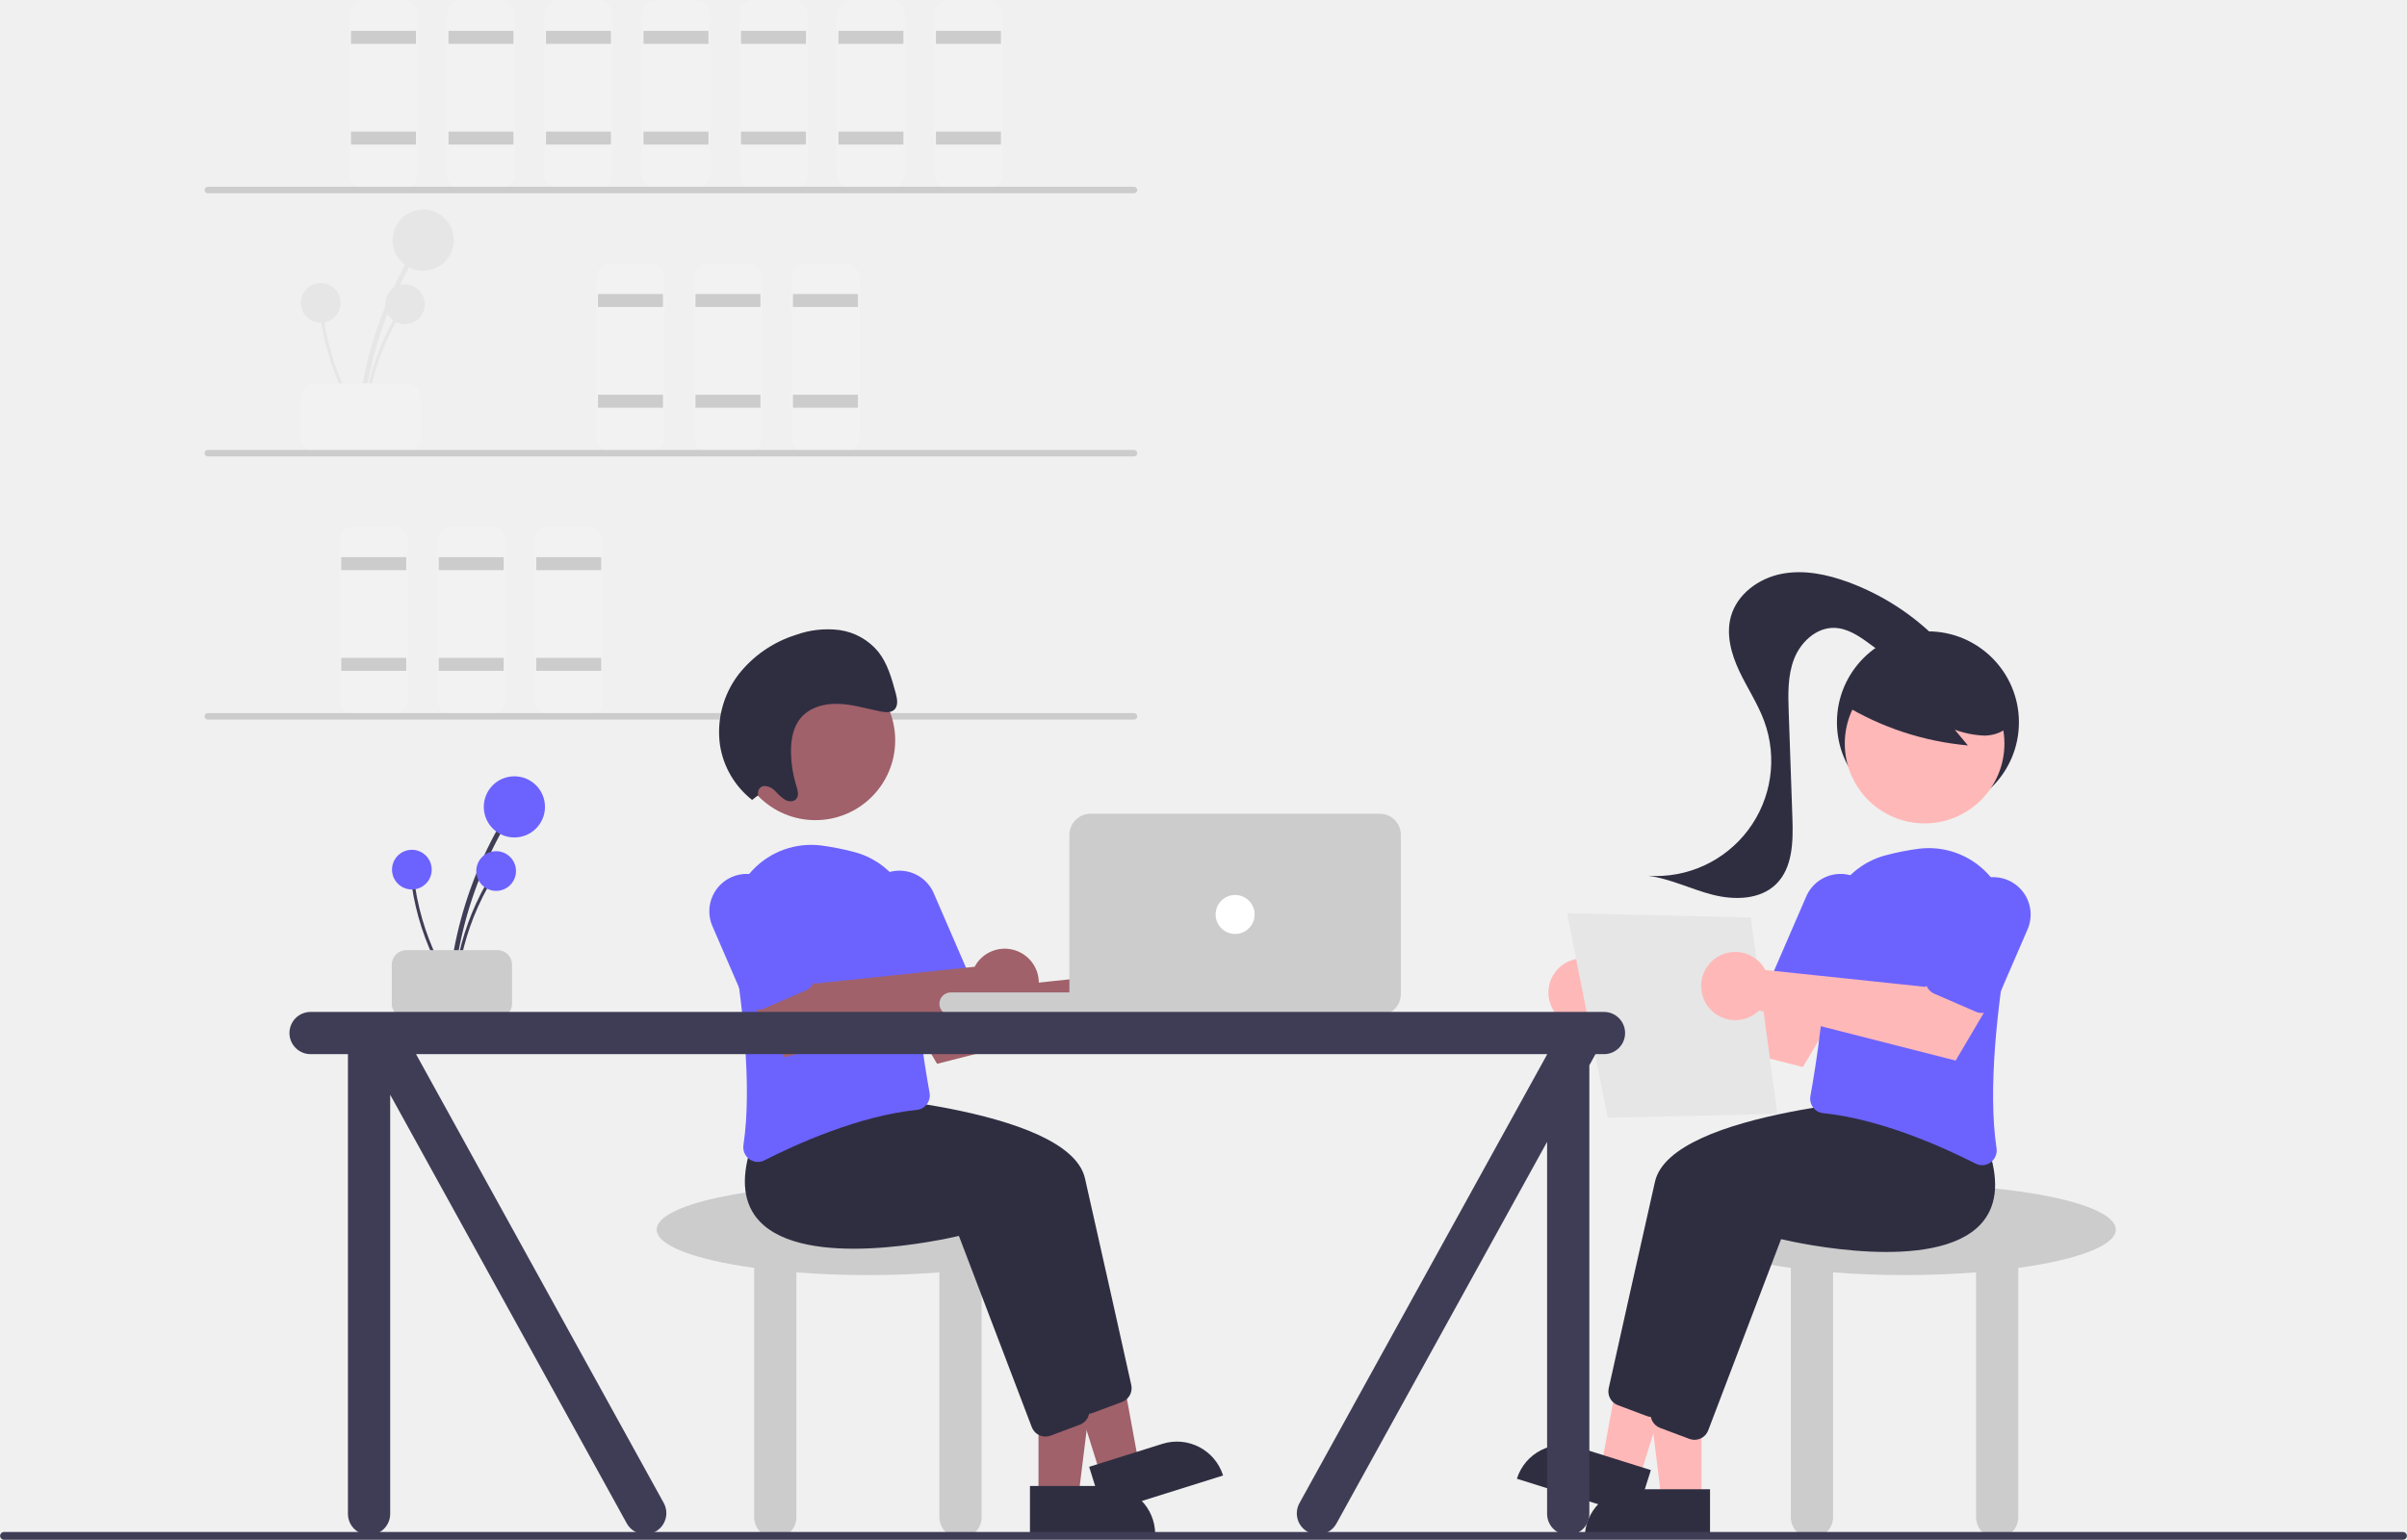
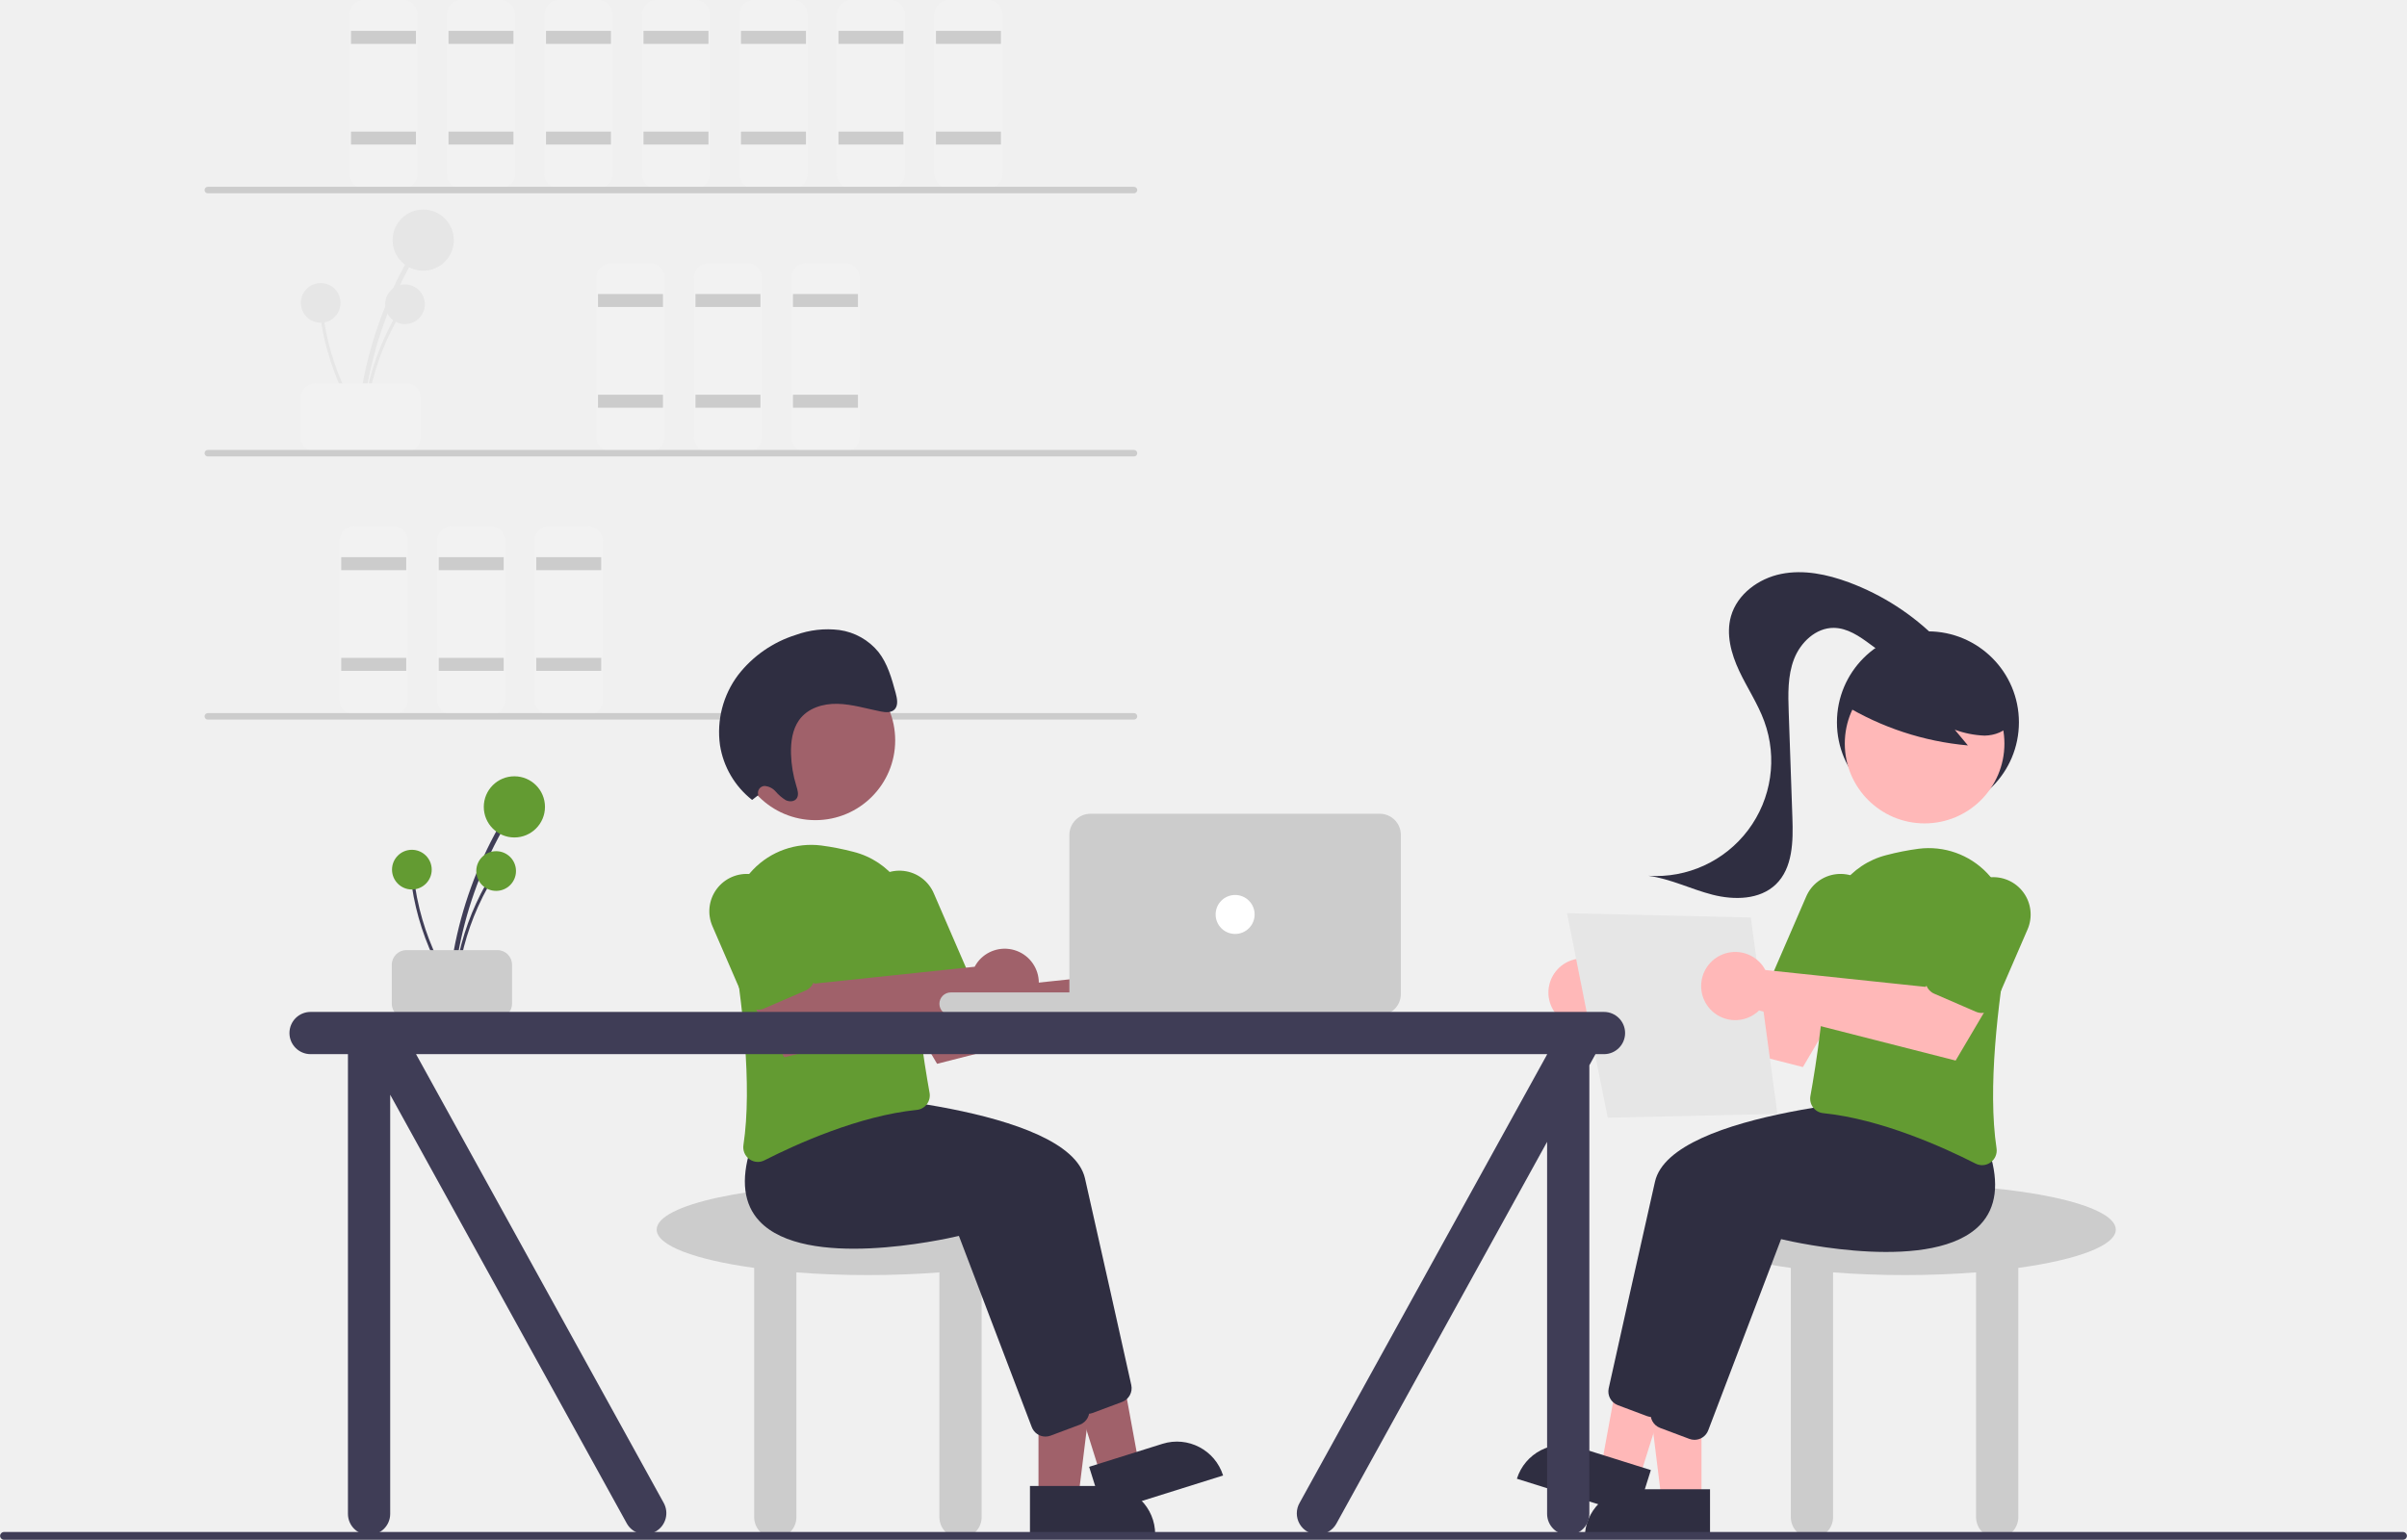
<svg xmlns="http://www.w3.org/2000/svg" id="b959f442-9ede-455f-a827-2b42a560702a" data-name="Layer 1" width="740.675" height="473.949" viewBox="0 0 740.675 473.949">
  <path d="M341.173,342.449a122.042,122.042,0,0,1,10.101-38.517q2.28-5.092,5.018-9.961a.744.744,0,0,0-1.284-.75,123.728,123.728,0,0,0-13.768,37.982q-1.034,5.584-1.554,11.246c-.088.952,1.399.946,1.486,0Z" transform="translate(-229.6623 -213.0257)" fill="#e6e6e6" />
  <circle cx="130.23" cy="73.914" r="9.414" fill="#e6e6e6" />
  <path d="M342.136,342.699a79.174,79.174,0,0,1,6.553-24.988q1.479-3.304,3.255-6.462a.483.483,0,0,0-.833-.487,80.268,80.268,0,0,0-8.932,24.641q-.671,3.622-1.008,7.296c-.057.618.908.614.964,0Z" transform="translate(-229.6623 -213.0257)" fill="#e6e6e6" />
  <circle cx="124.618" cy="93.662" r="6.108" fill="#e6e6e6" />
  <path d="M340.919,342.122a79.174,79.174,0,0,1-10.202-23.733q-.866-3.515-1.408-7.097a.483.483,0,0,0-.956.128,80.269,80.269,0,0,0,8.113,24.922q1.699,3.269,3.693,6.373c.335.522,1.093-.074.76-.593Z" transform="translate(-229.6623 -213.0257)" fill="#e6e6e6" />
  <circle cx="98.683" cy="93.233" r="6.108" fill="#e6e6e6" />
  <path d="M322.169,347.526v-12a4.505,4.505,0,0,1,4.5-4.5h28a4.505,4.505,0,0,1,4.5,4.5v12a4.505,4.505,0,0,1-4.5,4.5h-28A4.505,4.505,0,0,1,322.169,347.526Z" transform="translate(-229.6623 -213.0257)" fill="#f2f2f2" style="isolation:isolate" />
  <path d="M353.669,271.026h-12a4.505,4.505,0,0,1-4.5-4.5v-49a4.505,4.505,0,0,1,4.5-4.5h12a4.505,4.505,0,0,1,4.5,4.5v49A4.505,4.505,0,0,1,353.669,271.026Z" transform="translate(-229.6623 -213.0257)" fill="#f2f2f2" style="isolation:isolate" />
  <rect x="108.007" y="9.5" width="20" height="4" fill="#ccc" />
  <rect x="108.007" y="40.5" width="20" height="4" fill="#ccc" />
  <path d="M383.669,271.026h-12a4.505,4.505,0,0,1-4.5-4.5v-49a4.505,4.505,0,0,1,4.5-4.5h12a4.505,4.505,0,0,1,4.5,4.5v49A4.505,4.505,0,0,1,383.669,271.026Z" transform="translate(-229.6623 -213.0257)" fill="#f2f2f2" style="isolation:isolate" />
  <rect x="138.007" y="9.5" width="20" height="4" fill="#ccc" />
  <rect x="138.007" y="40.5" width="20" height="4" fill="#ccc" />
  <path d="M413.669,271.026h-12a4.505,4.505,0,0,1-4.5-4.5v-49a4.505,4.505,0,0,1,4.5-4.5h12a4.505,4.505,0,0,1,4.5,4.5v49A4.505,4.505,0,0,1,413.669,271.026Z" transform="translate(-229.6623 -213.0257)" fill="#f2f2f2" style="isolation:isolate" />
  <rect x="168.007" y="9.5" width="20" height="4" fill="#ccc" />
  <rect x="168.007" y="40.5" width="20" height="4" fill="#ccc" />
  <path d="M429.669,352.026h-12a4.505,4.505,0,0,1-4.5-4.5v-49a4.505,4.505,0,0,1,4.5-4.5h12a4.505,4.505,0,0,1,4.5,4.5v49A4.505,4.505,0,0,1,429.669,352.026Z" transform="translate(-229.6623 -213.0257)" fill="#f2f2f2" style="isolation:isolate" />
  <rect x="184.007" y="90.5" width="20" height="4" fill="#ccc" />
  <rect x="184.007" y="121.5" width="20" height="4" fill="#ccc" />
  <path d="M459.669,352.026h-12a4.505,4.505,0,0,1-4.5-4.5v-49a4.505,4.505,0,0,1,4.5-4.5h12a4.505,4.505,0,0,1,4.5,4.5v49A4.505,4.505,0,0,1,459.669,352.026Z" transform="translate(-229.6623 -213.0257)" fill="#f2f2f2" style="isolation:isolate" />
  <rect x="214.007" y="90.5" width="20" height="4" fill="#ccc" />
  <rect x="214.007" y="121.5" width="20" height="4" fill="#ccc" />
  <path d="M489.669,352.026h-12a4.505,4.505,0,0,1-4.5-4.5v-49a4.505,4.505,0,0,1,4.5-4.5h12a4.505,4.505,0,0,1,4.5,4.5v49A4.505,4.505,0,0,1,489.669,352.026Z" transform="translate(-229.6623 -213.0257)" fill="#f2f2f2" style="isolation:isolate" />
  <rect x="244.007" y="90.5" width="20" height="4" fill="#ccc" />
  <rect x="244.007" y="121.5" width="20" height="4" fill="#ccc" />
  <path d="M350.669,433.026h-12a4.505,4.505,0,0,1-4.5-4.5v-49a4.505,4.505,0,0,1,4.5-4.5h12a4.505,4.505,0,0,1,4.5,4.5v49A4.505,4.505,0,0,1,350.669,433.026Z" transform="translate(-229.6623 -213.0257)" fill="#f2f2f2" style="isolation:isolate" />
  <rect x="105.007" y="171.5" width="20" height="4" fill="#ccc" />
  <rect x="105.007" y="202.5" width="20" height="4" fill="#ccc" />
  <path d="M380.669,433.026h-12a4.505,4.505,0,0,1-4.5-4.5v-49a4.505,4.505,0,0,1,4.5-4.5h12a4.505,4.505,0,0,1,4.5,4.5v49A4.505,4.505,0,0,1,380.669,433.026Z" transform="translate(-229.6623 -213.0257)" fill="#f2f2f2" style="isolation:isolate" />
  <rect x="135.007" y="171.5" width="20" height="4" fill="#ccc" />
  <rect x="135.007" y="202.5" width="20" height="4" fill="#ccc" />
  <path d="M410.669,433.026h-12a4.505,4.505,0,0,1-4.5-4.5v-49a4.505,4.505,0,0,1,4.5-4.5h12a4.505,4.505,0,0,1,4.5,4.5v49A4.505,4.505,0,0,1,410.669,433.026Z" transform="translate(-229.6623 -213.0257)" fill="#f2f2f2" style="isolation:isolate" />
  <rect x="165.007" y="171.5" width="20" height="4" fill="#ccc" />
  <rect x="165.007" y="202.5" width="20" height="4" fill="#ccc" />
  <path d="M443.669,271.026h-12a4.505,4.505,0,0,1-4.5-4.5v-49a4.505,4.505,0,0,1,4.5-4.5h12a4.505,4.505,0,0,1,4.5,4.5v49A4.505,4.505,0,0,1,443.669,271.026Z" transform="translate(-229.6623 -213.0257)" fill="#f2f2f2" style="isolation:isolate" />
  <rect x="198.007" y="9.5" width="20" height="4" fill="#ccc" />
  <rect x="198.007" y="40.5" width="20" height="4" fill="#ccc" />
  <path d="M473.669,271.026h-12a4.505,4.505,0,0,1-4.5-4.5v-49a4.505,4.505,0,0,1,4.5-4.5h12a4.505,4.505,0,0,1,4.5,4.5v49A4.505,4.505,0,0,1,473.669,271.026Z" transform="translate(-229.6623 -213.0257)" fill="#f2f2f2" style="isolation:isolate" />
  <rect x="228.007" y="9.5" width="20" height="4" fill="#ccc" />
  <rect x="228.007" y="40.5" width="20" height="4" fill="#ccc" />
  <path d="M503.669,271.026h-12a4.505,4.505,0,0,1-4.5-4.5v-49a4.505,4.505,0,0,1,4.5-4.5h12a4.505,4.505,0,0,1,4.5,4.5v49A4.505,4.505,0,0,1,503.669,271.026Z" transform="translate(-229.6623 -213.0257)" fill="#f2f2f2" style="isolation:isolate" />
  <rect x="258.007" y="9.5" width="20" height="4" fill="#ccc" />
  <rect x="258.007" y="40.5" width="20" height="4" fill="#ccc" />
  <path d="M533.669,271.026h-12a4.505,4.505,0,0,1-4.5-4.5v-49a4.505,4.505,0,0,1,4.5-4.5h12a4.505,4.505,0,0,1,4.5,4.5v49A4.505,4.505,0,0,1,533.669,271.026Z" transform="translate(-229.6623 -213.0257)" fill="#f2f2f2" style="isolation:isolate" />
  <rect x="288.007" y="9.5" width="20" height="4" fill="#ccc" />
  <rect x="288.007" y="40.5" width="20" height="4" fill="#ccc" />
  <path d="M578.61,272.526h-285a1,1,0,0,1,0-2h285a1,1,0,0,1,0,2Z" transform="translate(-229.6623 -213.0257)" fill="#ccc" />
  <path d="M578.61,353.526h-285a1,1,0,0,1,0-2h285a1,1,0,0,1,0,2Z" transform="translate(-229.6623 -213.0257)" fill="#ccc" />
  <path d="M578.61,434.526h-285a1,1,0,0,1,0-2h285a1,1,0,0,1,0,2Z" transform="translate(-229.6623 -213.0257)" fill="#ccc" />
  <path d="M561.732,591.508c0-7.732-29.102-14-65-14s-65,6.268-65,14c0,4.955,11.964,9.306,30,11.794V680.008a6.5,6.5,0,0,0,13,0V604.684c6.872.532,14.277.824,22,.824s15.128-.292,22-.824v75.324a6.5,6.5,0,0,0,13,0V603.302C549.768,600.814,561.732,596.463,561.732,591.508Z" transform="translate(-229.6623 -213.0257)" fill="#ccc" />
  <polygon points="319.563 460.906 331.823 460.906 337.655 413.618 319.561 413.618 319.563 460.906" fill="#a0616a" />
  <path d="M546.598,670.428h38.531a0,0,0,0,1,0,0v14.887a0,0,0,0,1,0,0H561.485a14.887,14.887,0,0,1-14.887-14.887v0A0,0,0,0,1,546.598,670.428Z" transform="translate(902.0962 1142.692) rotate(179.9974)" fill="#2f2e41" />
  <polygon points="338.701 454.064 350.398 450.393 341.806 403.528 324.542 408.945 338.701 454.064" fill="#a0616a" />
  <path d="M566.152,658.424h38.531a0,0,0,0,1,0,0v14.887a0,0,0,0,1,0,0H581.039a14.887,14.887,0,0,1-14.887-14.887v0A0,0,0,0,1,566.152,658.424Z" transform="translate(1113.688 912.876) rotate(162.5774)" fill="#2f2e41" />
  <path d="M560.161,645.324l-22.427-58.871c-5.031,1.182-47.227,10.519-61.359-4.528-4.843-5.157-5.788-12.629-2.808-22.208l8.248-10.364.256.014c3.118.164,76.435,4.273,81.461,26.389,4.238,18.645,11.977,53.405,14.247,63.615a4.516,4.516,0,0,1-2.814,5.184l-9.019,3.382a4.462,4.462,0,0,1-1.572.286A4.513,4.513,0,0,1,560.161,645.324Z" transform="translate(-229.6623 -213.0257)" fill="#2f2e41" />
  <path d="M547.161,652.324l-22.427-58.871c-5.032,1.182-47.227,10.518-61.359-4.528-4.843-5.157-5.788-12.629-2.808-22.208l8.248-10.364.256.014c3.118.164,76.435,4.273,81.461,26.389,4.238,18.645,11.977,53.405,14.247,63.615a4.516,4.516,0,0,1-2.814,5.184l-9.019,3.382a4.462,4.462,0,0,1-1.572.286A4.513,4.513,0,0,1,547.161,652.324Z" transform="translate(-229.6623 -213.0257)" fill="#2f2e41" />
  <path d="M577.469,511.202a10.527,10.527,0,0,0-.885,1.402l-49.32,5.196-7.1-9.734-16.091,8.794,13.944,23.621,60.487-15.423a10.496,10.496,0,1,0-1.036-13.857Z" transform="translate(-229.6623 -213.0257)" fill="#a0616a" />
-   <path d="M460.25,569.825a4.507,4.507,0,0,1-1.819-4.349c2.782-18.343-.419-44.619-3.595-63.433a24.795,24.795,0,0,1,27.559-28.762,79.865,79.865,0,0,1,9.913,1.954h0a24.596,24.596,0,0,1,18.582,24.468c-.475,18.154,3.211,40.806,4.818,49.701a4.519,4.519,0,0,1-.834,3.511,4.392,4.392,0,0,1-3.095,1.75c-17.808,1.817-37.012,10.502-46.875,15.517a4.501,4.501,0,0,1-2.05.501A4.429,4.429,0,0,1,460.25,569.825Z" transform="translate(-229.6623 -213.0257)" fill="#6c63ff" />
-   <path d="M508.321,522.514a4.471,4.471,0,0,1-2.474-2.397l-9.931-22.942a11.5,11.5,0,1,1,21.107-9.136l9.932,22.942a4.506,4.506,0,0,1-2.342,5.917l-12.848,5.562a4.469,4.469,0,0,1-3.444.055Z" transform="translate(-229.6623 -213.0257)" fill="#6c63ff" />
+   <path d="M460.25,569.825a4.507,4.507,0,0,1-1.819-4.349c2.782-18.343-.419-44.619-3.595-63.433a24.795,24.795,0,0,1,27.559-28.762,79.865,79.865,0,0,1,9.913,1.954h0a24.596,24.596,0,0,1,18.582,24.468c-.475,18.154,3.211,40.806,4.818,49.701a4.519,4.519,0,0,1-.834,3.511,4.392,4.392,0,0,1-3.095,1.75c-17.808,1.817-37.012,10.502-46.875,15.517a4.501,4.501,0,0,1-2.05.501A4.429,4.429,0,0,1,460.25,569.825Z" transform="translate(-229.6623 -213.0257)" fill="#639b32" />
+   <path d="M508.321,522.514a4.471,4.471,0,0,1-2.474-2.397l-9.931-22.942a11.5,11.5,0,1,1,21.107-9.136l9.932,22.942a4.506,4.506,0,0,1-2.342,5.917l-12.848,5.562a4.469,4.469,0,0,1-3.444.055Z" transform="translate(-229.6623 -213.0257)" fill="#639b32" />
  <path d="M530.469,509.202a10.527,10.527,0,0,0-.885,1.402l-49.32,5.196-7.1-9.734-16.091,8.794,13.944,23.621,60.487-15.423a10.496,10.496,0,1,0-1.036-13.857Z" transform="translate(-229.6623 -213.0257)" fill="#a0616a" />
-   <path d="M461.321,523.514a4.471,4.471,0,0,1-2.474-2.397l-9.931-22.942a11.5,11.5,0,1,1,21.107-9.136l9.932,22.942a4.506,4.506,0,0,1-2.342,5.917l-12.848,5.562a4.469,4.469,0,0,1-3.444.055Z" transform="translate(-229.6623 -213.0257)" fill="#6c63ff" />
+   <path d="M461.321,523.514a4.471,4.471,0,0,1-2.474-2.397l-9.931-22.942a11.5,11.5,0,1,1,21.107-9.136l9.932,22.942a4.506,4.506,0,0,1-2.342,5.917l-12.848,5.562a4.469,4.469,0,0,1-3.444.055Z" transform="translate(-229.6623 -213.0257)" fill="#639b32" />
  <circle cx="250.906" cy="227.891" r="24.561" fill="#a0616a" />
  <path d="M463.008,457.773a2.135,2.135,0,0,1,1.856-2.819,4.93,4.93,0,0,1,3.476,1.715,13.834,13.834,0,0,0,3.071,2.637c1.188.599,2.8.514,3.477-.628.636-1.072.2-2.508-.185-3.753a36.907,36.907,0,0,1-1.63-9.77c-.111-3.7.411-7.562,2.46-10.448,2.644-3.725,7.371-5.139,11.845-5.036s8.875,1.484,13.307,2.357c1.53.301,3.328.455,4.352-.73,1.088-1.261.688-3.301.226-5.004-1.201-4.417-2.475-8.985-5.265-12.552a18.898,18.898,0,0,0-12.061-6.79,28.938,28.938,0,0,0-13.462,1.528,36.096,36.096,0,0,0-17.683,12.319,29.236,29.236,0,0,0-5.578,21.6,26.667,26.667,0,0,0,9.886,16.855Z" transform="translate(-229.6623 -213.0257)" fill="#2f2e41" />
  <path d="M369.228,516.902a122.042,122.042,0,0,1,10.101-38.517q2.28-5.092,5.018-9.961a.744.744,0,0,0-1.284-.75,123.728,123.728,0,0,0-13.768,37.982q-1.034,5.584-1.554,11.246c-.088.952,1.399.946,1.486,0Z" transform="translate(-229.6623 -213.0257)" fill="#3f3d56" />
-   <circle cx="158.285" cy="248.368" r="9.414" fill="#6c63ff" />
+   <circle cx="158.285" cy="248.368" r="9.414" fill="#639b32" />
  <path d="M370.191,517.152a79.174,79.174,0,0,1,6.553-24.988q1.479-3.304,3.255-6.462a.483.483,0,0,0-.833-.487,80.268,80.268,0,0,0-8.932,24.641q-.671,3.622-1.008,7.296c-.057.618.908.614.964,0Z" transform="translate(-229.6623 -213.0257)" fill="#3f3d56" />
-   <circle cx="152.673" cy="268.115" r="6.108" fill="#6c63ff" />
+   <circle cx="152.673" cy="268.115" r="6.108" fill="#639b32" />
  <path d="M368.974,516.576a79.174,79.174,0,0,1-10.202-23.733q-.866-3.515-1.408-7.097a.483.483,0,0,0-.956.128,80.269,80.269,0,0,0,8.113,24.922q1.699,3.269,3.693,6.373c.335.522,1.093-.074.76-.593Z" transform="translate(-229.6623 -213.0257)" fill="#3f3d56" />
-   <circle cx="126.738" cy="267.687" r="6.108" fill="#6c63ff" />
+   <circle cx="126.738" cy="267.687" r="6.108" fill="#639b32" />
  <path d="M350.224,521.979v-12a4.505,4.505,0,0,1,4.5-4.5h28a4.505,4.505,0,0,1,4.5,4.5v12a4.505,4.505,0,0,1-4.5,4.5h-28A4.505,4.505,0,0,1,350.224,521.979Z" transform="translate(-229.6623 -213.0257)" fill="#ccc" />
  <rect x="289.07" y="305.482" width="86" height="7" rx="3.5" fill="#ccc" />
  <path d="M654.232,525.508h-89a6.507,6.507,0,0,1-6.5-6.5v-49a6.507,6.507,0,0,1,6.5-6.5h89a6.507,6.507,0,0,1,6.5,6.5v49A6.507,6.507,0,0,1,654.232,525.508Z" transform="translate(-229.6623 -213.0257)" fill="#ccc" />
  <circle cx="380.07" cy="281.482" r="6" fill="#fff" />
  <path d="M880.732,591.508c0-7.732-29.102-14-65-14s-65,6.268-65,14c0,4.955,11.964,9.306,30,11.794V680.008a6.5,6.5,0,0,0,13,0V604.684c6.872.532,14.277.824,22,.824s15.128-.292,22-.824v75.324a6.5,6.5,0,0,0,13,0V603.302C868.768,600.814,880.732,596.463,880.732,591.508Z" transform="translate(-229.6623 -213.0257)" fill="#ccc" />
  <circle cx="593.257" cy="222.34" r="28" fill="#2f2e41" />
  <polygon points="523.577 461.906 511.317 461.906 505.485 414.618 523.579 414.618 523.577 461.906" fill="#ffb8b8" />
  <path d="M502.56,458.403h23.644a0,0,0,0,1,0,0v14.887a0,0,0,0,1,0,0H487.673a0,0,0,0,1,0,0v0A14.887,14.887,0,0,1,502.56,458.403Z" fill="#2f2e41" />
  <polygon points="504.439 455.064 492.742 451.393 501.334 404.528 518.598 409.945 504.439 455.064" fill="#ffb8b8" />
  <path d="M712.668,659.424h23.644a0,0,0,0,1,0,0v14.887a0,0,0,0,1,0,0H697.781a0,0,0,0,1,0,0v0A14.887,14.887,0,0,1,712.668,659.424Z" transform="translate(2.90601 -397.1277) rotate(17.42262)" fill="#2f2e41" />
  <path d="M738.09,649.222a4.462,4.462,0,0,1-1.572-.286l-9.019-3.382a4.516,4.516,0,0,1-2.814-5.184c2.271-10.21,10.01-44.971,14.247-63.615,5.026-22.115,78.343-26.225,81.461-26.389l.256-.014L828.897,560.717c2.98,9.579,2.036,17.051-2.808,22.208-14.132,15.047-56.327,5.71-61.359,4.528l-22.427,58.871A4.513,4.513,0,0,1,738.09,649.222Z" transform="translate(-229.6623 -213.0257)" fill="#2f2e41" />
  <path d="M751.09,656.222a4.462,4.462,0,0,1-1.572-.286l-9.019-3.382a4.516,4.516,0,0,1-2.814-5.184c2.271-10.21,10.01-44.971,14.247-63.615,5.026-22.115,78.343-26.225,81.461-26.389l.256-.014L841.897,567.717c2.98,9.579,2.036,17.051-2.808,22.208-14.132,15.046-56.327,5.71-61.359,4.528l-22.427,58.871A4.513,4.513,0,0,1,751.09,656.222Z" transform="translate(-229.6623 -213.0257)" fill="#2f2e41" />
  <path d="M724.995,512.202a10.526,10.526,0,0,1,.885,1.402l49.32,5.196,7.1-9.734,16.091,8.794-13.944,23.621L723.959,526.059a10.496,10.496,0,1,1,1.036-13.857Z" transform="translate(-229.6623 -213.0257)" fill="#ffb8b8" />
-   <path d="M839.608,571.684a4.501,4.501,0,0,1-2.05-.501c-9.862-5.015-29.066-13.699-46.875-15.517a4.392,4.392,0,0,1-3.095-1.75,4.519,4.519,0,0,1-.834-3.511c1.607-8.896,5.293-31.547,4.818-49.701a24.596,24.596,0,0,1,18.582-24.468h0a79.864,79.864,0,0,1,9.913-1.954,24.795,24.795,0,0,1,27.559,28.762c-3.176,18.813-6.377,45.09-3.595,63.433a4.507,4.507,0,0,1-1.819,4.349A4.429,4.429,0,0,1,839.608,571.684Z" transform="translate(-229.6623 -213.0257)" fill="#6c63ff" />
-   <path d="M792.486,523.832a4.496,4.496,0,0,1-1.787-.373l-12.848-5.562a4.506,4.506,0,0,1-2.342-5.917l9.932-22.942a11.5,11.5,0,1,1,21.107,9.136l-9.931,22.942a4.511,4.511,0,0,1-4.131,2.716Z" transform="translate(-229.6623 -213.0257)" fill="#6c63ff" />
+   <path d="M839.608,571.684a4.501,4.501,0,0,1-2.05-.501c-9.862-5.015-29.066-13.699-46.875-15.517a4.392,4.392,0,0,1-3.095-1.75,4.519,4.519,0,0,1-.834-3.511c1.607-8.896,5.293-31.547,4.818-49.701a24.596,24.596,0,0,1,18.582-24.468h0a79.864,79.864,0,0,1,9.913-1.954,24.795,24.795,0,0,1,27.559,28.762c-3.176,18.813-6.377,45.09-3.595,63.433a4.507,4.507,0,0,1-1.819,4.349A4.429,4.429,0,0,1,839.608,571.684Z" transform="translate(-229.6623 -213.0257)" fill="#639b32" />
+   <path d="M792.486,523.832a4.496,4.496,0,0,1-1.787-.373l-12.848-5.562a4.506,4.506,0,0,1-2.342-5.917l9.932-22.942a11.5,11.5,0,1,1,21.107,9.136l-9.931,22.942a4.511,4.511,0,0,1-4.131,2.716Z" transform="translate(-229.6623 -213.0257)" fill="#639b32" />
  <circle cx="592.234" cy="228.891" r="24.561" fill="#ffb8b8" />
  <path d="M796.893,429.85A88.591,88.591,0,0,0,835.219,442.478l-4.04-4.841a29.688,29.688,0,0,0,9.171,1.821c3.13-.049,6.41-1.254,8.186-3.832a9.342,9.342,0,0,0,.625-8.63,17.694,17.694,0,0,0-5.566-6.96,33.14,33.14,0,0,0-30.844-5.512,19.806,19.806,0,0,0-9.212,5.909c-2.328,2.872-6.811,5.432-5.619,8.932Z" transform="translate(-229.6623 -213.0257)" fill="#2f2e41" />
  <path d="M826.026,410.029a75.485,75.485,0,0,0-27.463-17.759c-6.639-2.459-13.865-3.979-20.805-2.582s-13.504,6.198-15.44,13.008c-1.583,5.568.052,11.564,2.509,16.806s5.738,10.102,7.725,15.54a35.468,35.468,0,0,1-35.689,47.562c6.819.914,13.105,4.119,19.771,5.825s14.533,1.59,19.486-3.185c5.241-5.052,5.346-13.267,5.092-20.542l-1.13-32.445c-.192-5.515-.356-11.208,1.633-16.356s6.716-9.656,12.235-9.609c4.183.035,7.884,2.569,11.239,5.068s6.904,5.165,11.071,5.536,8.923-2.711,8.611-6.882" transform="translate(-229.6623 -213.0257)" fill="#2f2e41" />
  <polygon points="482.197 281.087 538.75 282.422 546.943 342.878 494.716 344.05 482.197 281.087" fill="#e6e6e6" />
  <path d="M771.995,510.202a10.526,10.526,0,0,1,.885,1.402l49.32,5.196,7.1-9.734,16.091,8.794-13.944,23.621L770.959,524.059a10.496,10.496,0,1,1,1.036-13.857Z" transform="translate(-229.6623 -213.0257)" fill="#ffb8b8" />
-   <path d="M839.486,524.832a4.496,4.496,0,0,1-1.787-.373l-12.848-5.562a4.506,4.506,0,0,1-2.342-5.917l9.932-22.942a11.5,11.5,0,1,1,21.107,9.136l-9.931,22.942a4.511,4.511,0,0,1-4.131,2.716Z" transform="translate(-229.6623 -213.0257)" fill="#6c63ff" />
+   <path d="M839.486,524.832a4.496,4.496,0,0,1-1.787-.373l-12.848-5.562a4.506,4.506,0,0,1-2.342-5.917l9.932-22.942a11.5,11.5,0,1,1,21.107,9.136l-9.931,22.942a4.511,4.511,0,0,1-4.131,2.716Z" transform="translate(-229.6623 -213.0257)" fill="#639b32" />
  <path d="M723.232,524.508h-398a6.5,6.5,0,1,0,0,13h11.5v141.5a6.5,6.5,0,0,0,13,0V549.998l72.871,132.078a6.5,6.5,0,0,0,11.258-6.5L357.686,537.508H705.732v.084l-76.129,137.984a6.5,6.5,0,1,0,11.258,6.5l64.871-117.578V679.008a6.5,6.5,0,0,0,13,0V540.935l1.891-3.427h2.609a6.5,6.5,0,0,0,0-13Z" transform="translate(-229.6623 -213.0257)" fill="#3f3d56" />
  <path d="M969.147,686.974H230.853a1.191,1.191,0,0,1,0-2.381H969.147a1.191,1.191,0,0,1,0,2.381Z" transform="translate(-229.6623 -213.0257)" fill="#3f3d56" />
</svg>
